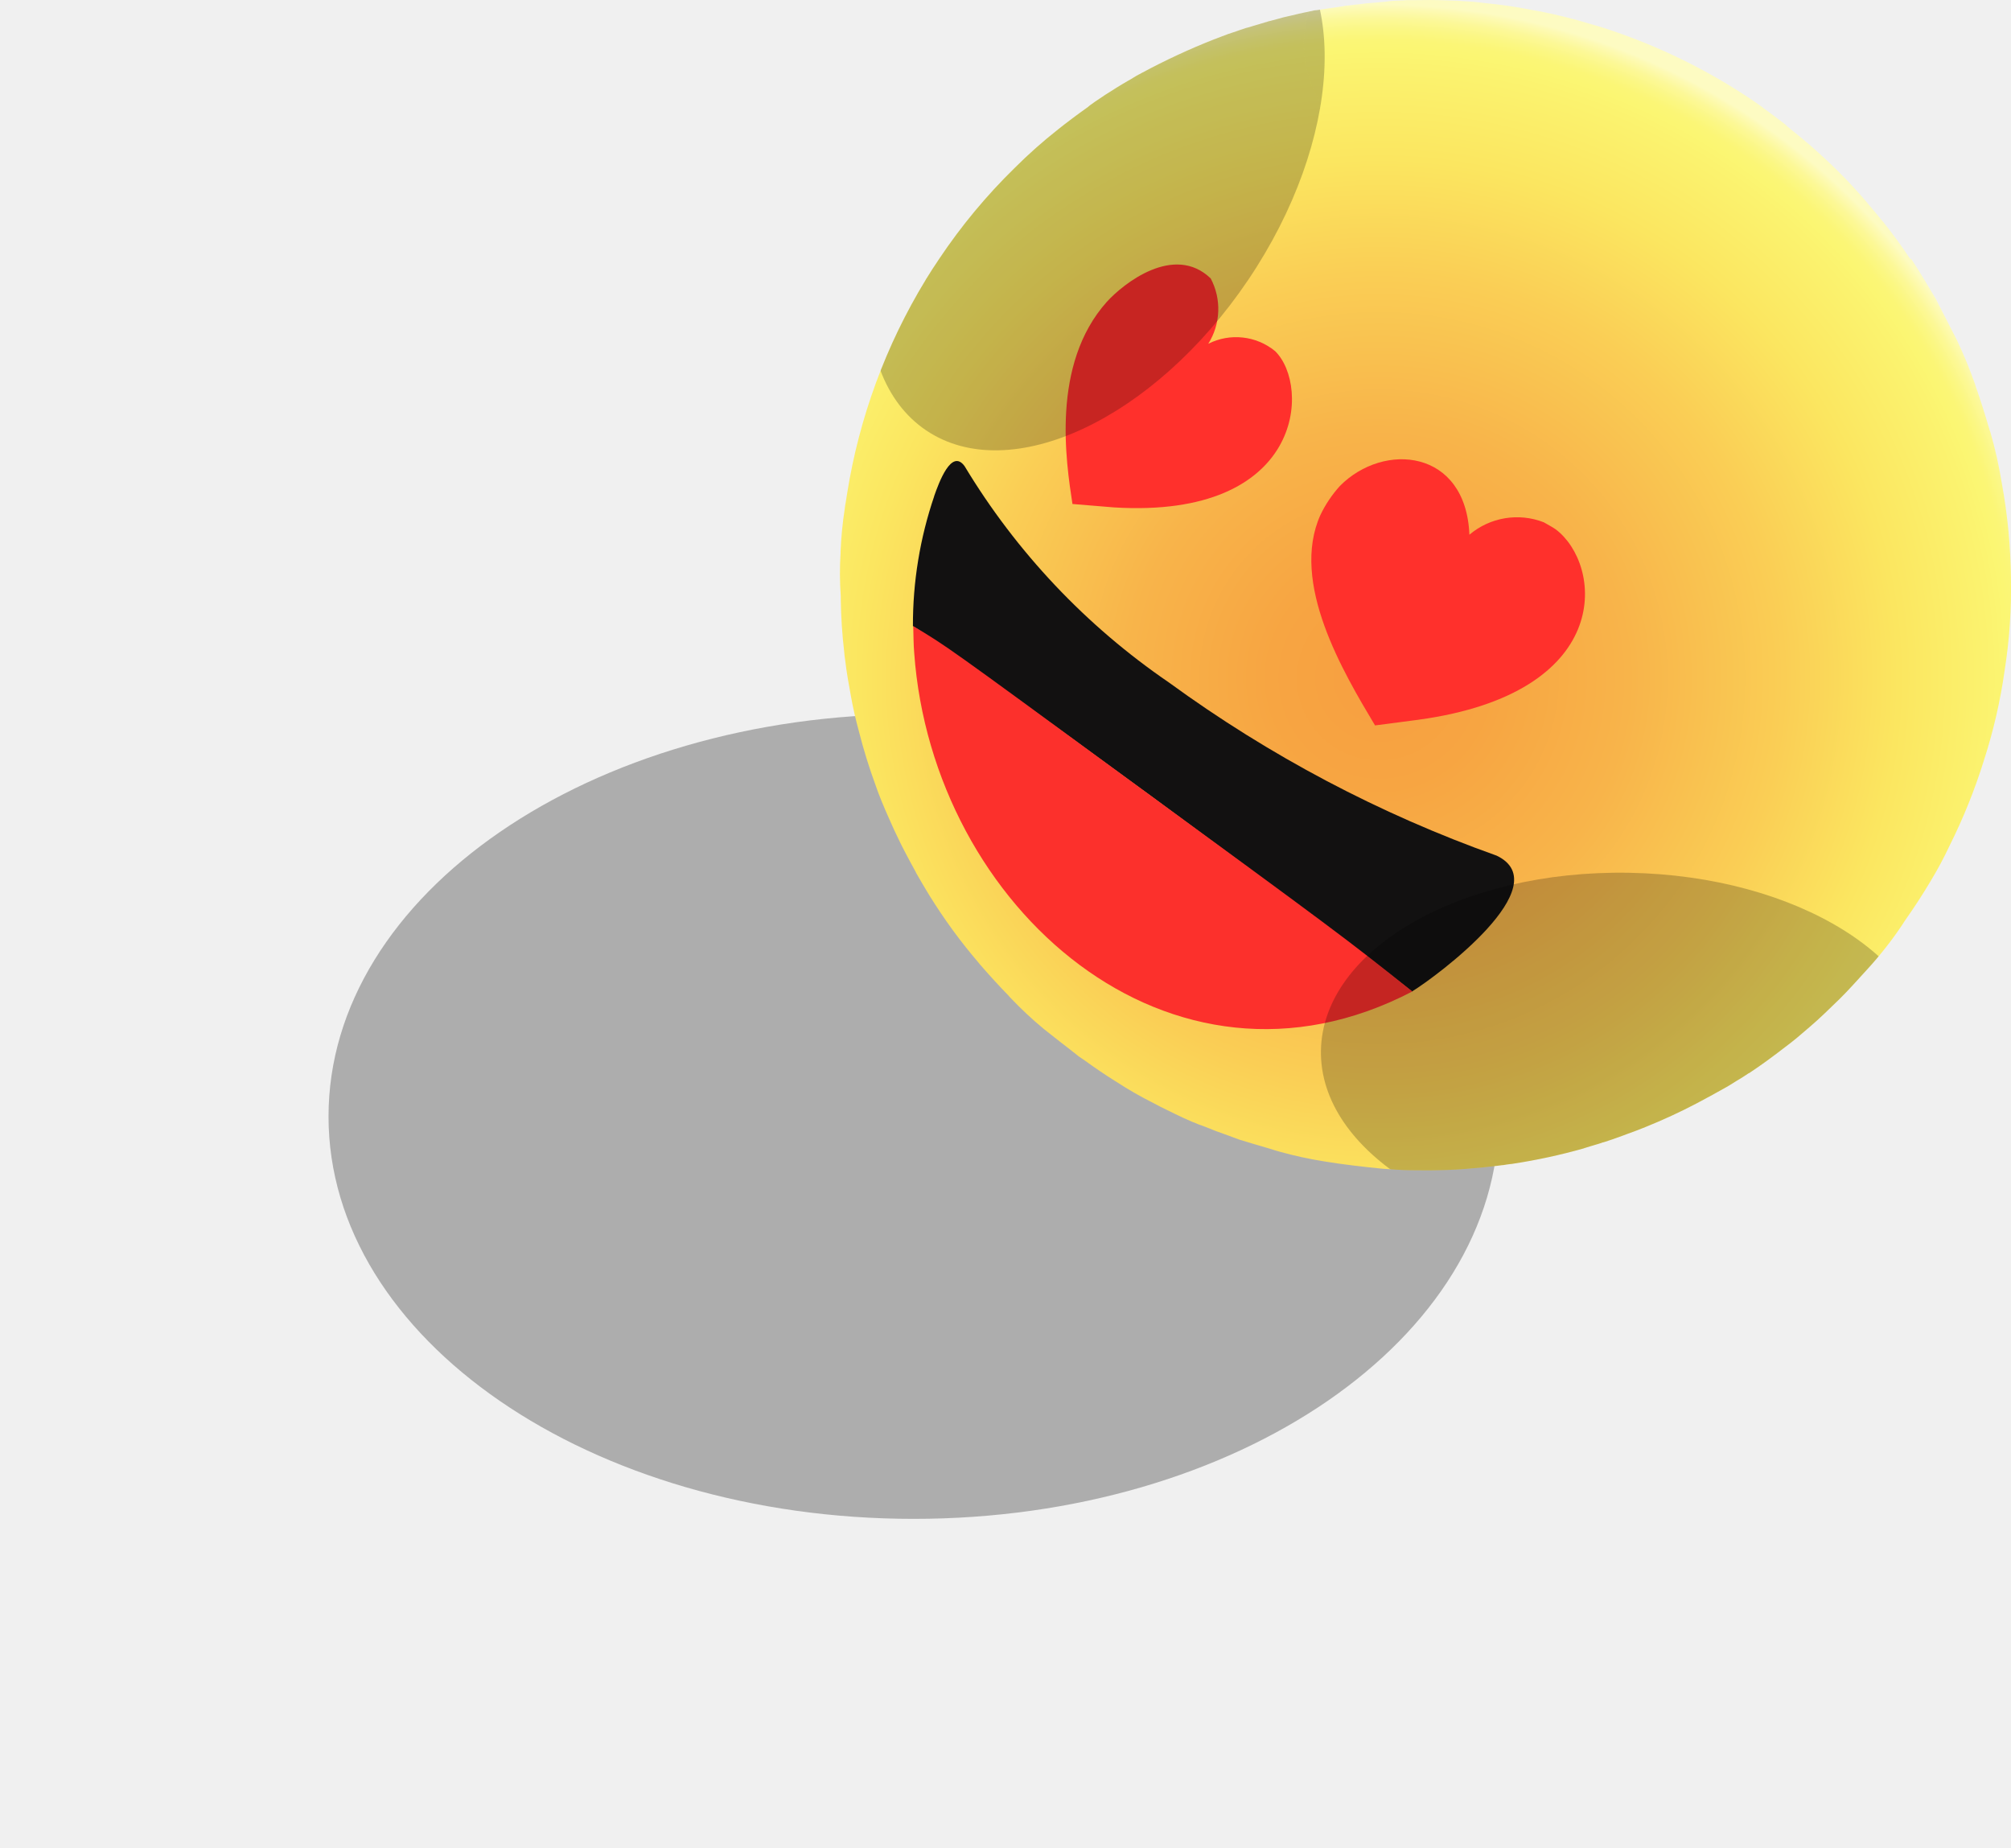
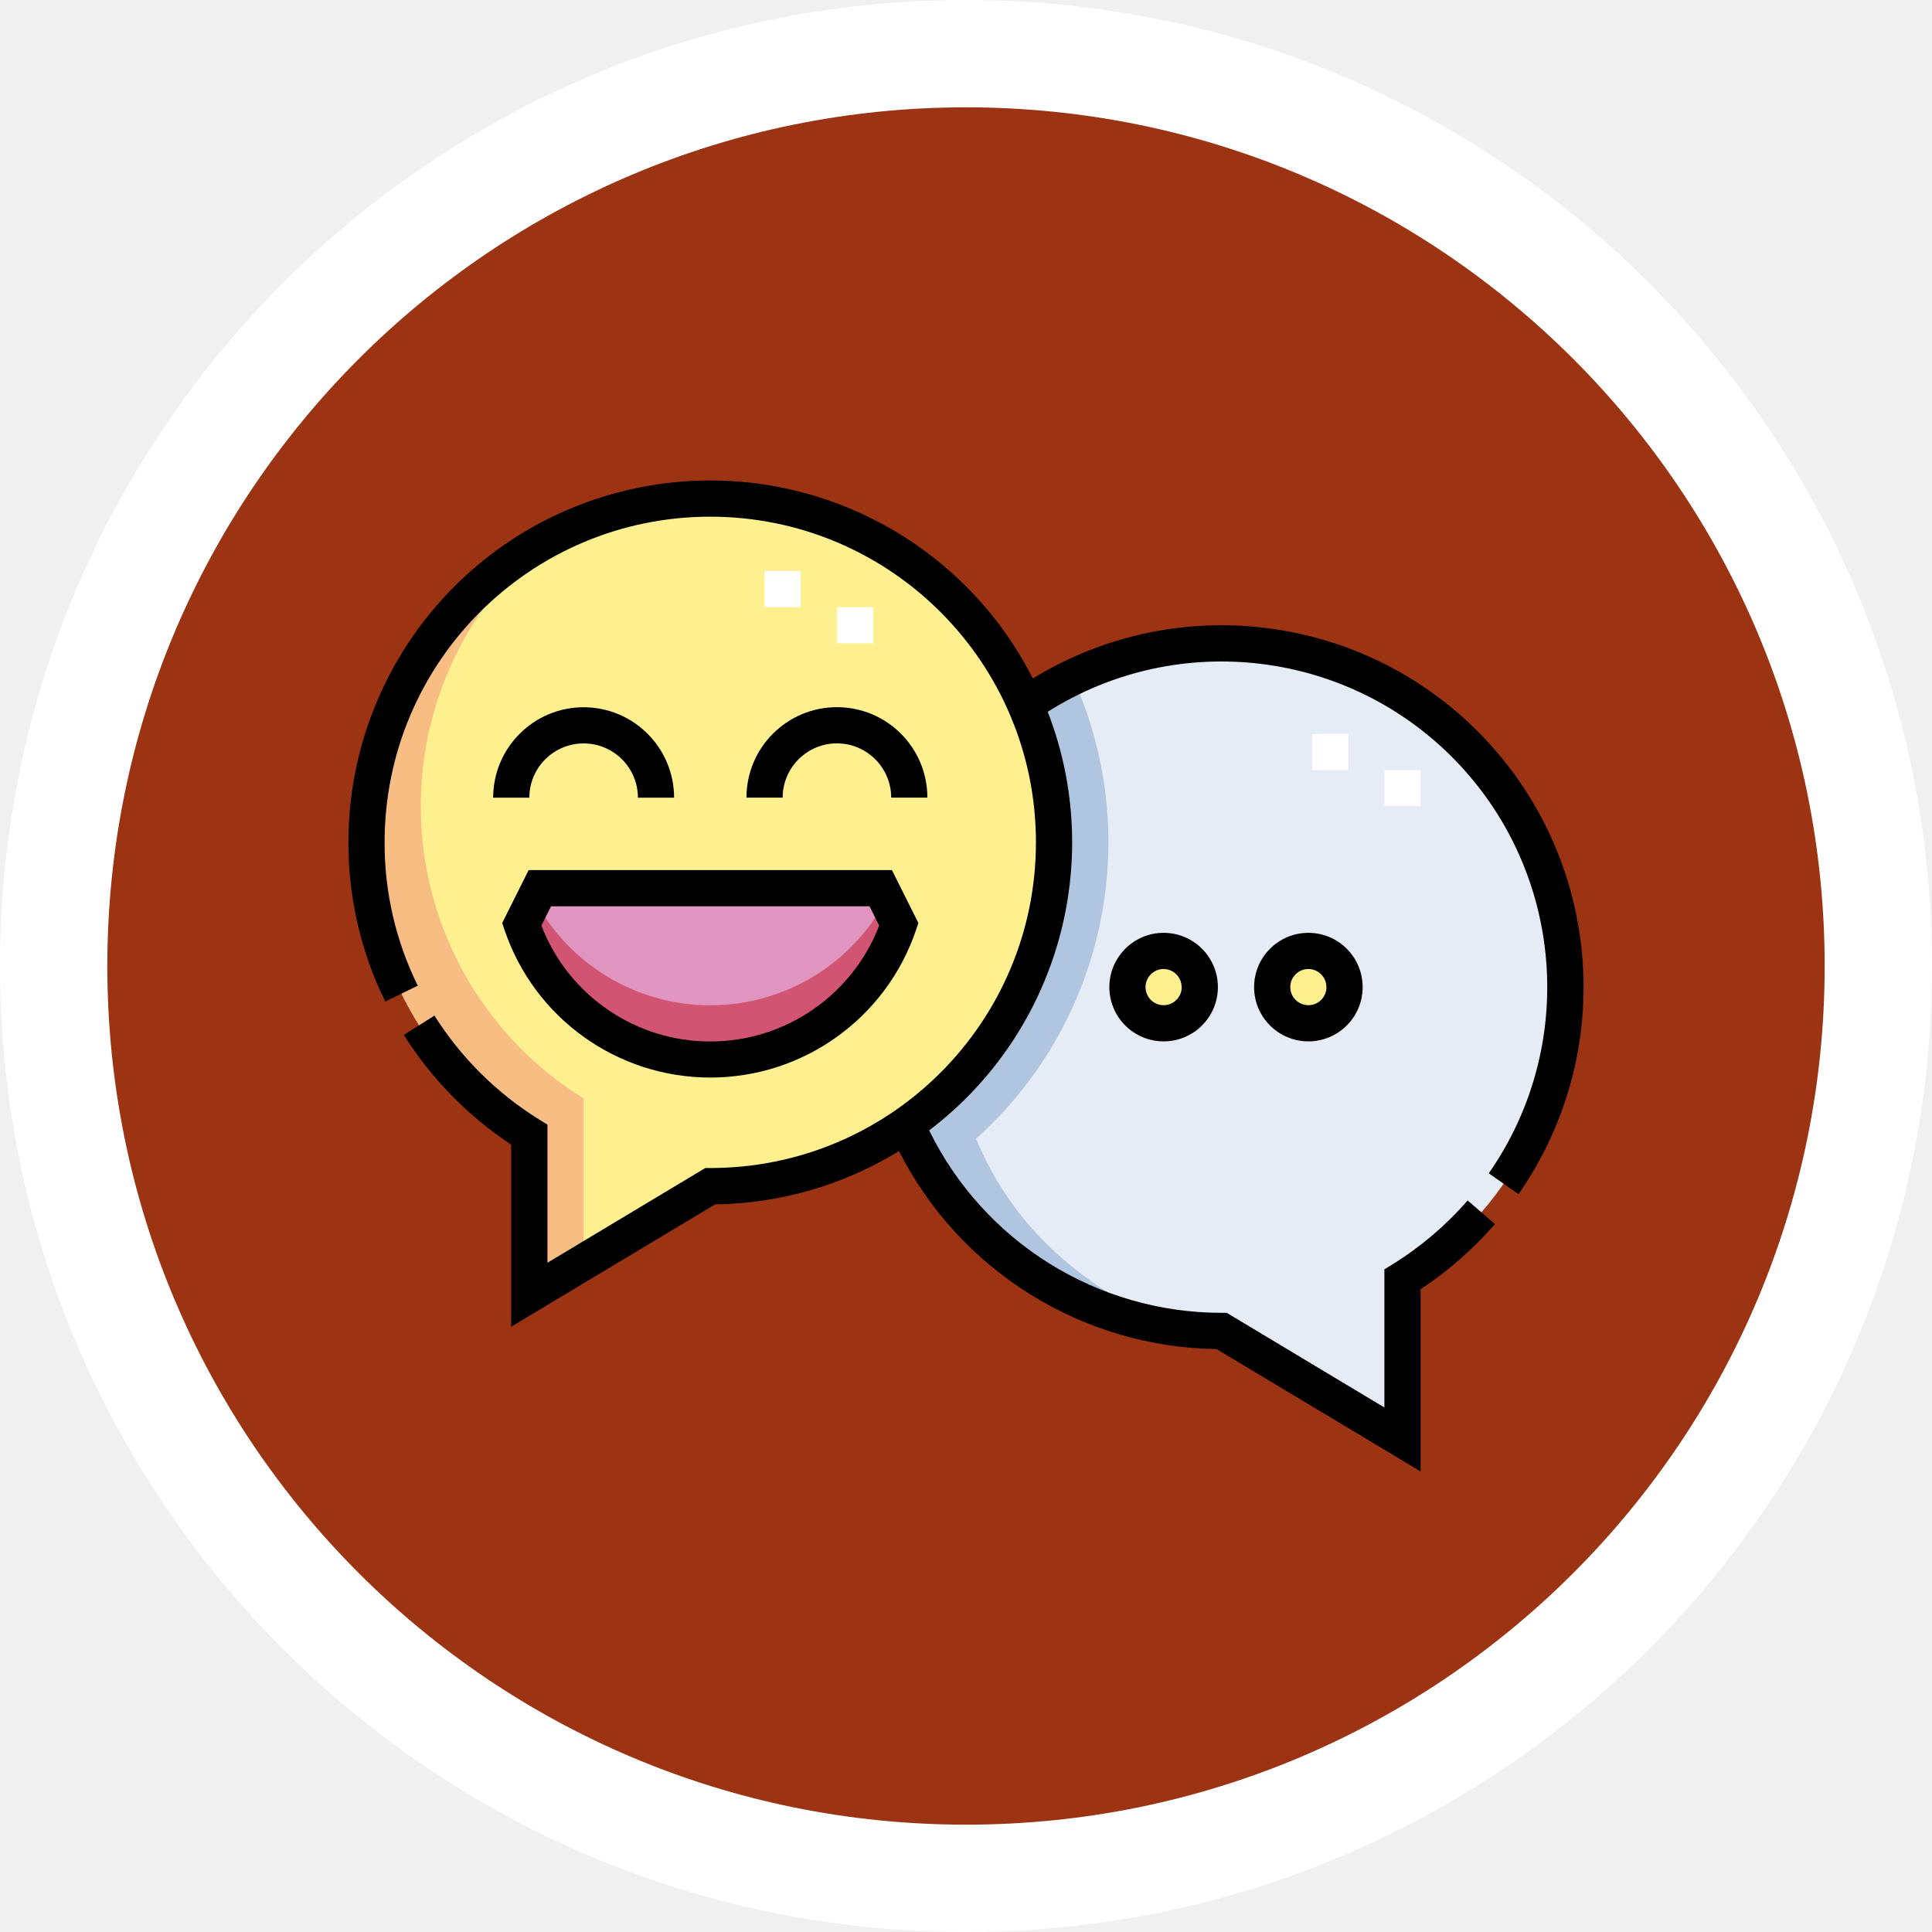
- <svg xmlns="http://www.w3.org/2000/svg" xmlns:xlink="http://www.w3.org/1999/xlink" width="82.478" height="75.758" viewBox="0 0 82.478 75.758">
-   <defs>
-     <radialGradient id="radial-gradient" cx="0.471" cy="0.58" r="0.575" gradientTransform="matrix(-0.999, -0.004, -0.004, 1, 0.933, 0.001)" gradientUnits="objectBoundingBox">
-       <stop offset="0" stop-color="#f79f40" />
-       <stop offset="0.163" stop-color="#f7a542" />
-       <stop offset="0.371" stop-color="#f8b44a" />
-       <stop offset="0.601" stop-color="#face55" />
-       <stop offset="0.771" stop-color="#fbe660" />
-       <stop offset="0.91" stop-color="#fbf36f" />
-       <stop offset="0.932" stop-color="#fbf672" />
-       <stop offset="0.947" stop-color="#fbf676" />
-       <stop offset="0.962" stop-color="#fbf783" />
-       <stop offset="0.978" stop-color="#fcf897" />
-       <stop offset="0.994" stop-color="#fdfab4" />
-       <stop offset="1" stop-color="#fdfbc2" />
-     </radialGradient>
-     <clipPath id="clip-path">
-       <path id="Trazado_116496" data-name="Trazado 116496" d="M52.65,29.84v-.06c0-.11-.03-.77-.15-1.75-.01-.09-.02-.17-.03-.26-.02-.12-.04-.25-.06-.38a23.894,23.894,0,0,0-3.15-8.77c0-.01-.01-.01-.01-.02-.17-.29-.35-.57-.54-.85h0a23.353,23.353,0,0,0-3.06-3.74,20.449,20.449,0,0,0-1.77-1.6c-.39-.32-.78-.62-1.19-.91a.265.265,0,0,1-.06-.05l-.05-.04-.21-.15c-.26-.18-.55-.37-.86-.57h0c-.01-.01-.02-.01-.03-.02-.15-.09-.3-.19-.47-.28-.07-.04-.15-.09-.22-.13s-.12-.07-.19-.11a1.092,1.092,0,0,0-.15-.08,25.413,25.413,0,0,0-2.93-1.4c-.26-.11-.47-.18-.58-.23l-.18-.07-.18-.07c-.01,0-.02-.01-.03-.01l-.04-.01-.3-.1-.04-.01c-.01,0-.03-.01-.04-.01l-.2-.07a2.759,2.759,0,0,0-.27-.08l-.23-.07c-.04-.01-.09-.03-.13-.04-.01,0-.03-.01-.04-.01s-.03-.01-.05-.01a.636.636,0,0,1-.07-.02l-.26-.07-.22-.06c-.07-.02-.14-.03-.21-.05h-.01l-.13-.03-.25-.06-.18-.04a2.049,2.049,0,0,0-.24-.05c-.01,0-.03-.01-.04-.01-.06-.01-.12-.03-.18-.04l-.11-.02-.13-.03h-.02l-.04-.01c-.02,0-.05-.01-.07-.01a1.766,1.766,0,0,1-.2-.04.6.6,0,0,0-.12-.02h0a2.068,2.068,0,0,1-.22-.04l-.19-.03c-.03-.01-.07-.01-.11-.02a.985.985,0,0,0-.17-.02,1,1,0,0,0-.16-.02l-.27-.03-.25-.03c-.03,0-.05-.01-.08-.01h-.02a1.641,1.641,0,0,0-.23-.02l-.34-.03c-.08-.01-.16-.01-.23-.02-.09-.01-.17-.01-.26-.02s-.18-.01-.27-.02A.97.97,0,0,1,29.76,7h-.37c-.48-.01-.96-.01-1.45,0-.11,0-.21,0-.31.01s-.22.01-.32.02c-.07,0-.13.01-.19.01-.16.01-.31.02-.46.04-.05,0-.11.01-.16.01-.22.02-.43.04-.64.07-.1.01-.2.02-.3.04h-.01c-.02,0-.04.01-.06.01q-.24.03-.45.06c-.11.02-.23.04-.34.05-.26.04-.47.08-.61.11-.7.14-1.38.3-2.06.5-.41.11-.77.22-1.21.38a24.021,24.021,0,0,0-5.31,2.61h0c-.17.11-.33.22-.49.33a.265.265,0,0,0-.06.05c-.28.2-.56.4-.84.61a.423.423,0,0,1-.07.05l-.02.02-.02.02c-.01.01-.02.02-.03.02s-.02.01-.03.02c-.08.06-.15.12-.23.18-.15.12-.3.24-.44.36-.08.07-.16.13-.24.2-.16.14-.32.27-.46.4l-.02.02-.02.02c-.03.03-.07.06-.1.09-.75.69-1.21,1.19-1.24,1.22-.23.25-.46.51-.69.77-.16.19-.33.38-.5.59-.01.01-.02.03-.04.04l-.03.03c-.34.42-.69.89-1.08,1.46l-.01.01-.01.01c-.01.01-.01.02-.02.02-.18.26-.36.55-.54.86-.16.26-.32.52-.46.75l-.46.88c-.15.29-.29.56-.42.82a16.758,16.758,0,0,0-.76,1.82h0v.01c-.22.6-.42,1.23-.6,1.84l-.01.02a.037.037,0,0,1-.01.03,17.968,17.968,0,0,0-.5,2.13,23.506,23.506,0,0,0-.17,7.66,22.794,22.794,0,0,0,.82,3.68,23.944,23.944,0,0,0,1.38,3.51,15.311,15.311,0,0,0,.75,1.42c.32.56.68,1.11,1.06,1.66.04.07.09.13.13.2a16,16,0,0,0,1.39,1.8c.34.37.78.88,1.14,1.24s.83.82,1.22,1.15h0c.42.37.6.53.99.83q.72.585,1.47,1.08h.01c.16.11.32.22.49.32.19.12.38.24.55.34.09.05.22.13.36.21a.573.573,0,0,1,.07.04c.15.09.33.18.52.29.04.02.09.05.13.07a22.789,22.789,0,0,0,2.12,1c.18.07.42.17.7.28l.24.09.42.15.3.1.11.03c.01,0,.01,0,.02.01l.16.05a2.759,2.759,0,0,0,.27.08l.26.08c.01,0,.02,0,.02.01a22.1,22.1,0,0,0,2.96.66l.09.01c.08.01.17.03.27.04h.03l.23.03.53.06c.24.03.56.05.79.07s.49.03.74.04h.02c.13.01.25.01.37.01.33.01.77,0,1.1.01s.79-.03,1.13-.05c.72-.06,1.68-.17,2.39-.28a18.747,18.747,0,0,0,1.84-.38c.14-.04.28-.08.43-.12.43-.12.87-.25,1.24-.36l.43-.16c.35-.12.69-.25,1.03-.38l.17-.06c.4-.15.89-.38,1.32-.59.19-.09.37-.18.55-.28a15.71,15.71,0,0,0,1.56-.88c.02-.01.03-.02.05-.03.41-.26.82-.52,1.22-.81.09-.06.18-.12.26-.17l.44-.34c.12-.09.23-.18.35-.27l.66-.52a14.289,14.289,0,0,0,1.37-1.26l.03-.03.07-.07c.35-.35.74-.77,1.2-1.29a.138.138,0,0,0,.03-.04h0a20.958,20.958,0,0,0,2.02-2.71c.01-.01.01-.02.02-.03.19-.3.38-.61.57-.95v-.01h0c.08-.14.16-.29.24-.44.11-.2.22-.41.31-.59l.09-.18c.16-.32.31-.65.47-.99.21-.47.41-.94.56-1.36h0c.26-.7.5-1.44.71-2.23.13-.48.25-.96.33-1.41.1-.48.18-.98.25-1.5.02-.12.03-.23.05-.34.08-.69.14-1.41.16-2.14v-.13C52.68,31.04,52.68,30.45,52.65,29.84Z" transform="translate(-4.654 -6.992)" />
-     </clipPath>
-     <linearGradient id="linear-gradient" x1="-0.166" y1="-323.933" x2="-1.166" y2="-323.933" gradientUnits="objectBoundingBox">
-       <stop offset="0" stop-color="#19b79c" />
-       <stop offset="0.405" stop-color="#1dbb9e" />
-       <stop offset="0.825" stop-color="#2ac8a3" />
-       <stop offset="0.997" stop-color="#31cfa6" />
-     </linearGradient>
-     <linearGradient id="linear-gradient-2" x1="-2.106" y1="-363.238" x2="-3.08" y2="-363.238" xlink:href="#linear-gradient" />
-     <clipPath id="clip-path-2">
-       <path id="Trazado_116504" data-name="Trazado 116504" d="M4.652,29.65v-.06a15.757,15.757,0,0,1,.17-1.74,2.335,2.335,0,0,1,.04-.26c.02-.12.04-.25.06-.38a24.088,24.088,0,0,1,3.22-8.75c0-.01.01-.01.01-.02.18-.29.36-.57.55-.85h0a23.39,23.39,0,0,1,3.09-3.72,20.134,20.134,0,0,1,1.78-1.58q.585-.465,1.2-.9a.265.265,0,0,0,.06-.05l.05-.04.21-.15c.26-.18.55-.37.86-.56h0c.01-.01.02-.01.03-.02.15-.09.31-.19.47-.28a2.53,2.53,0,0,0,.22-.13c.06-.04.12-.07.19-.11.05-.03.1-.05.15-.08a27.308,27.308,0,0,1,2.95-1.37c.26-.1.47-.18.58-.22l.18-.06.18-.06c.01,0,.02-.01.03-.01l.05-.02.3-.1.04-.01c.01,0,.03-.01.04-.01l.2-.06c.08-.02.19-.06.27-.08l.23-.07a.647.647,0,0,0,.13-.04c.01,0,.03-.01.04-.01s.03-.01.05-.01a.637.637,0,0,0,.07-.02l.26-.07.22-.06c.07-.02.14-.03.21-.05h.01l.13-.03c.08-.02.18-.04.25-.06l.18-.04c.08-.02.16-.03.24-.05.01,0,.03-.01.04-.01a1.163,1.163,0,0,0,.18-.04l.11-.01.13-.02h.02l.04-.01c.02,0,.05-.01.07-.01l.2-.03c.04-.01.09-.01.13-.02h0l.22-.03.19-.03a.516.516,0,0,0,.11-.02.985.985,0,0,1,.17-.02c.06-.01.11-.01.16-.02l.27-.03.25-.03c.03,0,.05-.01.08-.01h.02c.07-.01.15-.01.23-.02l.34-.03c.08-.01.16-.01.23-.02a1.569,1.569,0,0,1,.24-.03,2.437,2.437,0,0,1,.27-.01.86.86,0,0,1,.16-.01l.15-.01h.24c.49-.01.97-.01,1.45.01.11,0,.21.01.31.01s.22.01.32.02c.07,0,.13.01.19.01.16.01.31.02.46.04.05.01.11.01.16.02.22.02.43.05.64.07.1.01.2.03.3.04h.01c.02,0,.04.01.06.01.16.02.31.05.45.07l.34.06c.26.05.47.09.6.11.69.14,1.38.31,2.06.52.41.11.76.23,1.21.39a24.178,24.178,0,0,1,5.28,2.65h0c.16.11.33.22.49.34a.265.265,0,0,1,.06.05c.28.2.56.41.83.62a.424.424,0,0,0,.07.05l.02.02.02.02.03.03c.01.01.02.01.02.02.08.06.15.12.22.18.15.12.3.24.44.36.08.07.16.14.24.2.16.14.31.28.46.41l.02.02.02.02c.03.03.07.06.1.09.75.69,1.2,1.2,1.23,1.23.23.25.46.51.68.78.16.19.32.38.49.59.01.01.02.03.04.04l.02.03c.33.42.69.89,1.07,1.47l.04.01.01.01c.01.01.01.02.02.02.17.26.36.56.54.86.16.26.31.53.45.75l.45.88c.15.29.29.56.42.82a18.431,18.431,0,0,1,.75,1.83h0v.01c.21.6.41,1.23.59,1.85l.01.02a.037.037,0,0,0,.01.03,17.59,17.59,0,0,1,.48,2.14,22.71,22.71,0,0,1,.37,3.87,21.465,21.465,0,0,1-.26,3.8,21.96,21.96,0,0,1-.85,3.68,23.286,23.286,0,0,1-1.41,3.5,15.244,15.244,0,0,1-.76,1.42c-.33.56-.69,1.11-1.07,1.65-.04.07-.09.13-.13.2a15.2,15.2,0,0,1-1.41,1.79c-.34.37-.79.88-1.15,1.23s-.84.82-1.22,1.14h0c-.43.37-.6.52-1,.82-.49.38-.98.74-1.48,1.07H41.9c-.16.11-.32.21-.49.31-.19.12-.38.24-.55.33-.09.05-.22.12-.36.2a.574.574,0,0,0-.07.04c-.15.08-.33.18-.52.28-.04.02-.09.05-.13.07a23.108,23.108,0,0,1-2.12.98c-.18.07-.42.17-.71.27l-.24.09-.42.15-.3.1-.11.03c-.01,0-.01,0-.02.01l-.16.05c-.08.02-.19.06-.27.08l-.26.08c-.01,0-.02,0-.02.01a23.962,23.962,0,0,1-2.96.64l-.09.01c-.08.01-.17.02-.27.04H31.8l-.23.03-.53.06c-.24.02-.56.05-.79.07s-.49.03-.74.04h-.02c-.13,0-.25.01-.37.01-.33.01-.77,0-1.1,0s-.79-.04-1.13-.06c-.72-.07-1.68-.18-2.39-.3a16.281,16.281,0,0,1-1.84-.4c-.14-.04-.28-.08-.43-.13-.43-.12-.87-.26-1.24-.37l-.43-.16c-.35-.12-.69-.25-1.03-.39l-.17-.06c-.4-.15-.88-.38-1.32-.6-.19-.09-.37-.18-.55-.28a15.612,15.612,0,0,1-1.55-.89.219.219,0,0,0-.05-.03c-.41-.26-.81-.53-1.21-.82-.09-.06-.17-.12-.25-.17L14,49.97c-.12-.09-.23-.18-.35-.27l-.66-.52a15.233,15.233,0,0,1-1.36-1.27l-.03-.03-.06-.07c-.34-.35-.74-.78-1.19-1.3a.138.138,0,0,1-.03-.04h0a21.889,21.889,0,0,1-2-2.73c-.01-.01-.01-.02-.02-.03-.18-.3-.37-.61-.56-.95v-.01h0c-.08-.14-.16-.29-.24-.44-.11-.21-.22-.41-.31-.59l-.09-.18c-.16-.32-.31-.65-.46-.99-.21-.47-.41-.95-.55-1.36h0a22.441,22.441,0,0,1-.69-2.23c-.13-.48-.24-.96-.32-1.41-.09-.49-.18-.98-.24-1.5-.02-.12-.03-.23-.04-.34a21.166,21.166,0,0,1-.14-2.14v-.13A13.347,13.347,0,0,1,4.652,29.65Z" transform="translate(-4.627 -6.983)" fill="url(#radial-gradient)" />
-     </clipPath>
-   </defs>
-   <g id="Grupo_157926" data-name="Grupo 157926" transform="translate(13.474)">
-     <ellipse id="Elipse_4737" data-name="Elipse 4737" cx="24" cy="16.5" rx="24" ry="16.5" transform="translate(0 29.284)" fill="#0b0b0b" opacity="0.292" style="mix-blend-mode: multiply;isolation: isolate" />
-     <path id="Trazado_116493" data-name="Trazado 116493" d="M4.652,29.65v-.06a15.757,15.757,0,0,1,.17-1.74,2.335,2.335,0,0,1,.04-.26c.02-.12.04-.25.06-.38a24.088,24.088,0,0,1,3.22-8.75c0-.01.01-.01.01-.02.18-.29.36-.57.55-.85h0a23.39,23.39,0,0,1,3.09-3.72,20.134,20.134,0,0,1,1.78-1.58q.585-.465,1.2-.9a.265.265,0,0,0,.06-.05l.05-.04.21-.15c.26-.18.55-.37.86-.56h0c.01-.01.02-.01.03-.02.15-.09.31-.19.47-.28a2.53,2.53,0,0,0,.22-.13c.06-.04.12-.07.19-.11.05-.03.1-.05.15-.08a27.308,27.308,0,0,1,2.95-1.37c.26-.1.47-.18.58-.22l.18-.06.18-.06c.01,0,.02-.01.03-.01l.05-.02.3-.1.04-.01c.01,0,.03-.01.04-.01l.2-.06c.08-.02.19-.06.27-.08l.23-.07a.647.647,0,0,0,.13-.04c.01,0,.03-.01.04-.01s.03-.01.05-.01a.637.637,0,0,0,.07-.02l.26-.07.22-.06c.07-.02.14-.03.21-.05h.01l.13-.03c.08-.02.18-.04.25-.06l.18-.04c.08-.02.16-.03.24-.05.01,0,.03-.01.04-.01a1.163,1.163,0,0,0,.18-.04l.11-.01.13-.02h.02l.04-.01c.02,0,.05-.01.07-.01l.2-.03c.04-.01.09-.01.13-.02h0l.22-.03.19-.03a.516.516,0,0,0,.11-.02.985.985,0,0,1,.17-.02c.06-.01.11-.01.16-.02l.27-.03.25-.03c.03,0,.05-.01.08-.01h.02c.07-.01.15-.01.23-.02l.34-.03c.08-.01.16-.01.23-.02a1.569,1.569,0,0,1,.24-.03,2.437,2.437,0,0,1,.27-.01.86.86,0,0,1,.16-.01l.15-.01h.24c.49-.01.97-.01,1.45.01.11,0,.21.01.31.01s.22.01.32.02c.07,0,.13.01.19.01.16.01.31.02.46.04.05.01.11.01.16.02.22.02.43.05.64.07.1.01.2.03.3.04h.01c.02,0,.04.01.06.01.16.02.31.05.45.07l.34.06c.26.05.47.09.6.11.69.14,1.38.31,2.06.52.41.11.76.23,1.21.39a24.178,24.178,0,0,1,5.28,2.65h0c.16.11.33.22.49.34a.265.265,0,0,1,.06.05c.28.2.56.41.83.62a.424.424,0,0,0,.07.05l.02.02.02.02.03.03c.01.01.02.01.02.02.08.06.15.12.22.18.15.12.3.24.44.36.08.07.16.14.24.2.16.14.31.28.46.41l.02.02.02.02c.03.03.07.06.1.09.75.69,1.2,1.2,1.23,1.23.23.25.46.51.68.78.16.19.32.38.49.59.01.01.02.03.04.04l.02.03c.33.42.69.89,1.07,1.47l.04.01.01.01c.01.01.01.02.02.02.17.26.36.56.54.86.16.26.31.53.45.75l.45.88c.15.29.29.56.42.82a18.431,18.431,0,0,1,.75,1.83h0v.01c.21.6.41,1.23.59,1.85l.01.02a.037.037,0,0,0,.01.03,17.59,17.59,0,0,1,.48,2.14,22.71,22.71,0,0,1,.37,3.87,21.465,21.465,0,0,1-.26,3.8,21.96,21.96,0,0,1-.85,3.68,23.286,23.286,0,0,1-1.41,3.5,15.244,15.244,0,0,1-.76,1.42c-.33.56-.69,1.11-1.07,1.65-.04.07-.09.13-.13.2a15.2,15.2,0,0,1-1.41,1.79c-.34.37-.79.88-1.15,1.23s-.84.82-1.22,1.14h0c-.43.37-.6.52-1,.82-.49.38-.98.74-1.48,1.07H41.9c-.16.11-.32.21-.49.31-.19.12-.38.24-.55.33-.09.05-.22.12-.36.2a.574.574,0,0,0-.07.04c-.15.08-.33.18-.52.28-.04.02-.09.05-.13.07a23.108,23.108,0,0,1-2.12.98c-.18.07-.42.17-.71.27l-.24.09-.42.15-.3.1-.11.03c-.01,0-.01,0-.02.01l-.16.05c-.08.02-.19.06-.27.08l-.26.08c-.01,0-.02,0-.02.01a23.962,23.962,0,0,1-2.96.64l-.09.01c-.08.01-.17.02-.27.04H31.8l-.23.03-.53.06c-.24.02-.56.05-.79.07s-.49.03-.74.04h-.02c-.13,0-.25.01-.37.01-.33.01-.77,0-1.1,0s-.79-.04-1.13-.06c-.72-.07-1.68-.18-2.39-.3a16.281,16.281,0,0,1-1.84-.4c-.14-.04-.28-.08-.43-.13-.43-.12-.87-.26-1.24-.37l-.43-.16c-.35-.12-.69-.25-1.03-.39l-.17-.06c-.4-.15-.88-.38-1.32-.6-.19-.09-.37-.18-.55-.28a15.612,15.612,0,0,1-1.55-.89.219.219,0,0,0-.05-.03c-.41-.26-.81-.53-1.21-.82-.09-.06-.17-.12-.25-.17L14,49.97c-.12-.09-.23-.18-.35-.27l-.66-.52a15.233,15.233,0,0,1-1.36-1.27l-.03-.03-.06-.07c-.34-.35-.74-.78-1.19-1.3a.138.138,0,0,1-.03-.04h0a21.889,21.889,0,0,1-2-2.73c-.01-.01-.01-.02-.02-.03-.18-.3-.37-.61-.56-.95v-.01h0c-.08-.14-.16-.29-.24-.44-.11-.21-.22-.41-.31-.59l-.09-.18c-.16-.32-.31-.65-.46-.99-.21-.47-.41-.95-.55-1.36h0a22.441,22.441,0,0,1-.69-2.23c-.13-.48-.24-.96-.32-1.41-.09-.49-.18-.98-.24-1.5-.02-.12-.03-.23-.04-.34a21.166,21.166,0,0,1-.14-2.14v-.13A13.347,13.347,0,0,1,4.652,29.65Z" transform="translate(16.349 -6.983)" fill="url(#radial-gradient)" />
-     <g id="Grupo_86225" data-name="Grupo 86225" transform="translate(20.955 0.009)" clip-path="url(#clip-path)">
-       <path id="Trazado_116494" data-name="Trazado 116494" d="M50.67,21.64a4.37,4.37,0,0,1,.18-.46C50.8,21.33,50.74,21.48,50.67,21.64Z" transform="translate(-48.844 -6.992)" fill="url(#linear-gradient)" />
-       <path id="Trazado_116495" data-name="Trazado 116495" d="M4.7,34.92c.03-.14.05-.28.08-.41C4.75,34.65,4.73,34.79,4.7,34.92Z" transform="translate(43.196 -6.992)" fill="url(#linear-gradient-2)" />
+ <svg xmlns="http://www.w3.org/2000/svg" width="90" height="90" viewBox="0 0 90 90">
+   <g id="banner-principal-decorativo-1" transform="translate(-857 -511)">
+     <g id="Group_1188194" data-name="Group 1188194">
+       <circle id="Ellipse_15026" data-name="Ellipse 15026" cx="45" cy="45" r="45" transform="translate(857 511)" fill="#fff" />
+       <circle id="Ellipse_15027" data-name="Ellipse 15027" cx="40" cy="40" r="40" transform="translate(862 516)" fill="#9c3413" />
    </g>
-     <path id="Trazado_116497" data-name="Trazado 116497" d="M25.873,27.33A16.375,16.375,0,0,0,25,32.66c2.26,1.39,16.97,12.2,20.47,14.98,1.03-.63,6.02-4.35,3.47-5.57a52.925,52.925,0,0,1-13.44-7.1,28.664,28.664,0,0,1-8.38-8.87c-.54-.75-1.06.69-1.25,1.23" transform="translate(-1.032 -6.983)" fill="#121111" />
-     <path id="Trazado_116499" data-name="Trazado 116499" d="M29.22,33.76c.75,10.43,10.52,19.05,20.43,13.88-2.65-2.12-3.33-2.62-11.66-8.71-7.45-5.46-7.45-5.46-8.81-6.27.01.33.01.77.04,1.1" transform="translate(-5.199 -6.983)" fill="#fc302c" />
-     <g id="Grupo_86231" data-name="Grupo 86231" transform="translate(40.307 18.833)">
-       <path id="Trazado_116501" data-name="Trazado 116501" d="M22.473,28.1c-1.25,2.78.93,6.44,2.24,8.63.65-.09,1.52-.19,2.17-.29,7.67-1.22,7.14-6.32,5.24-7.75-.14-.1-.34-.2-.49-.29a3.024,3.024,0,0,0-3.05.51c-.14-3.51-3.51-3.82-5.31-2a4.969,4.969,0,0,0-.8,1.19" transform="translate(-22.099 -25.816)" fill="#ff302c" />
-     </g>
-     <g id="Grupo_86232" data-name="Grupo 86232" transform="translate(30.232 10.846)">
-       <path id="Trazado_116503" data-name="Trazado 116503" d="M35.806,19.36c-2.3,2.57-1.67,6.58-1.41,8.29.51.04,1.19.1,1.7.14,7.78.48,8.08-4.98,6.61-6.41a2.529,2.529,0,0,0-2.74-.3,2.679,2.679,0,0,0,.1-2.68c-1.5-1.44-3.58.21-4.26.96" transform="translate(-34.117 -17.829)" fill="#ff302c" />
-     </g>
-     <g id="Enmascarar_grupo_59" data-name="Enmascarar grupo 59" transform="translate(20.976 0)" clip-path="url(#clip-path-2)">
-       <g id="Grupo_86233" data-name="Grupo 86233" transform="translate(-2.683 -7.272)" opacity="0.561" style="mix-blend-mode: multiply;isolation: isolate">
-         <g id="Grupo_86230" data-name="Grupo 86230" transform="translate(0)">
-           <ellipse id="Elipse_4734" data-name="Elipse 4734" cx="12.5" cy="7.5" rx="12.5" ry="7.5" transform="translate(21.707 1.557)" fill="#fff" opacity="0.743" />
-           <ellipse id="Elipse_4735" data-name="Elipse 4735" cx="12.5" cy="7.5" rx="12.5" ry="7.5" transform="translate(26.415 8.388) rotate(124)" opacity="0.387" />
-           <ellipse id="Elipse_4736" data-name="Elipse 4736" cx="12.5" cy="7.5" rx="12.5" ry="7.5" transform="matrix(-1, -0.017, 0.017, -1, 47.282, 58.274)" opacity="0.387" />
+     <g id="Group_1188199" data-name="Group 1188199" transform="translate(873.231 482.757)">
+       <g id="Group_1188197" data-name="Group 1188197" transform="translate(0.843 51.47)">
+         <g id="Group_1188195" data-name="Group 1188195">
+           <path id="Path_1011875" data-name="Path 1011875" d="M15.574,76.275h15.88L32.3,77.96a9.275,9.275,0,0,1-17.566,0ZM7.5,74.141a16,16,0,0,0,7.585,13.618v7.453l8.428-5.057A16.014,16.014,0,1,0,7.5,74.141Z" transform="translate(-7.5 -58.127)" fill="#feef8f" fill-rule="evenodd" />
+           <path id="Path_1011876" data-name="Path 1011876" d="M88.568,219.616H72.688l-.843,1.686a9.275,9.275,0,0,0,17.566,0Z" transform="translate(-64.614 -201.468)" fill="#df95c0" fill-rule="evenodd" />
+           <path id="Path_1011877" data-name="Path 1011877" d="M238.239,127.4a16,16,0,0,1-6.87,13.148,16.016,16.016,0,0,0,14.68,9.608l8.428,5.057v-7.453a16.014,16.014,0,1,0-17.571-26.765A15.959,15.959,0,0,1,238.239,127.4Zm5.106,8.428a1.686,1.686,0,1,1,1.686-1.686A1.686,1.686,0,0,1,243.344,135.825Zm6.743,0a1.686,1.686,0,1,1,1.686-1.686A1.686,1.686,0,0,1,250.087,135.825Z" transform="translate(-206.211 -111.383)" fill="#e5ecf5" fill-rule="evenodd" />
+           <path id="Path_1011878" data-name="Path 1011878" d="M238.239,139.9a16,16,0,0,1-6.87,13.148,16.041,16.041,0,0,0,12.492,9.459c-5.392-2.354-7.935-5.619-9.255-8.807a18.553,18.553,0,0,0,4.5-21.49,16.025,16.025,0,0,0-2.2,1.284,15.958,15.958,0,0,1,1.332,6.405Z" transform="translate(-206.211 -123.882)" fill="#b0c5e0" fill-rule="evenodd" />
+           <path id="Path_1011879" data-name="Path 1011879" d="M324.619,245.626a1.686,1.686,0,1,0,1.686,1.686A1.686,1.686,0,0,0,324.619,245.626Zm6.743,0a1.686,1.686,0,1,0,1.686,1.686A1.686,1.686,0,0,0,331.361,245.626Z" transform="translate(-287.486 -224.555)" fill="#feef8f" fill-rule="evenodd" />
+           <path id="Path_1011880" data-name="Path 1011880" d="M7.5,89.129a16,16,0,0,0,7.585,13.618V110.2l2.528-1.517v-7.622a16.014,16.014,0,0,1-1.667-26.048A16.01,16.01,0,0,0,7.5,89.129Z" transform="translate(-7.5 -73.115)" fill="#f7bd83" fill-rule="evenodd" />
+           <path id="Path_1011881" data-name="Path 1011881" d="M72.43,224.2l-.585,1.171a9.275,9.275,0,0,0,17.566,0l-.585-1.171a9.274,9.274,0,0,1-16.395,0Z" transform="translate(-64.614 -205.534)" fill="#d15573" fill-rule="evenodd" />
        </g>
+         <g id="Group_1188196" data-name="Group 1188196" transform="translate(18.542 3.371)">
+           <path id="Path_1011882" data-name="Path 1011882" d="M203.067,99.084h-1.686V97.4h1.686ZM199.7,97.4H198.01V95.712H199.7Zm-22.138-5.9h-1.686V89.813h1.686Zm-3.371-1.686H172.5V88.127h1.686Z" transform="translate(-172.5 -88.127)" fill="#fff" />
+         </g>
+       </g>
+       <g id="Group_1188198" data-name="Group 1188198" transform="translate(0 50.627)">
+         <path id="Path_1011883" data-name="Path 1011883" d="M54.506,83.871A16.856,16.856,0,0,0,31.883,59.849,16.855,16.855,0,0,0,0,67.484,16.689,16.689,0,0,0,1.717,74.9L3.23,74.16a15.016,15.016,0,0,1-1.545-6.676A15.171,15.171,0,1,1,16.857,82.654h-.233L9.271,87.066V80.632l-.4-.247a15.329,15.329,0,0,1-4.864-4.831l-1.426.9a17.033,17.033,0,0,0,5,5.111v8.481l9.507-5.7a16.752,16.752,0,0,0,8.558-2.48,16.861,16.861,0,0,0,14.793,9.222l9.507,5.7V88.3a16.921,16.921,0,0,0,3.463-3.036l-1.273-1.1a15.234,15.234,0,0,1-3.477,2.963l-.4.247v6.434L40.914,89.4h-.234a15.176,15.176,0,0,1-13.627-8.5,16.843,16.843,0,0,0,5.523-19.5,15.171,15.171,0,0,1,20.547,21.5Z" transform="translate(0 -50.627)" />
+         <path id="Path_1011884" data-name="Path 1011884" d="M63.737,214.583l.113.333a10.118,10.118,0,0,0,19.162,0l.113-.333-1.233-2.466H64.97Zm2.275-.78H80.85l.448.9a8.432,8.432,0,0,1-15.735,0Z" transform="translate(-56.574 -193.969)" />
+         <path id="Path_1011885" data-name="Path 1011885" d="M64.215,144.617A4.219,4.219,0,0,0,60,148.831h1.686a2.528,2.528,0,1,1,5.057,0h1.686A4.219,4.219,0,0,0,64.215,144.617Z" transform="translate(-53.258 -134.055)" />
+         <path id="Path_1011886" data-name="Path 1011886" d="M169.214,146.3a2.531,2.531,0,0,1,2.528,2.528h1.686a4.214,4.214,0,0,0-8.428,0h1.686A2.531,2.531,0,0,1,169.214,146.3Z" transform="translate(-146.458 -134.055)" />
+         <path id="Path_1011887" data-name="Path 1011887" d="M315.433,240.654a2.528,2.528,0,1,0,2.528-2.528A2.531,2.531,0,0,0,315.433,240.654Zm3.371,0a.843.843,0,1,1-.843-.843A.844.844,0,0,1,318.8,240.654Z" transform="translate(-279.986 -217.055)" />
+         <path id="Path_1011888" data-name="Path 1011888" d="M375.432,240.654a2.528,2.528,0,1,0,2.528-2.528A2.531,2.531,0,0,0,375.432,240.654Zm3.371,0a.843.843,0,1,1-.843-.843A.844.844,0,0,1,378.8,240.654Z" transform="translate(-333.242 -217.055)" />
      </g>
    </g>
  </g>
</svg>
